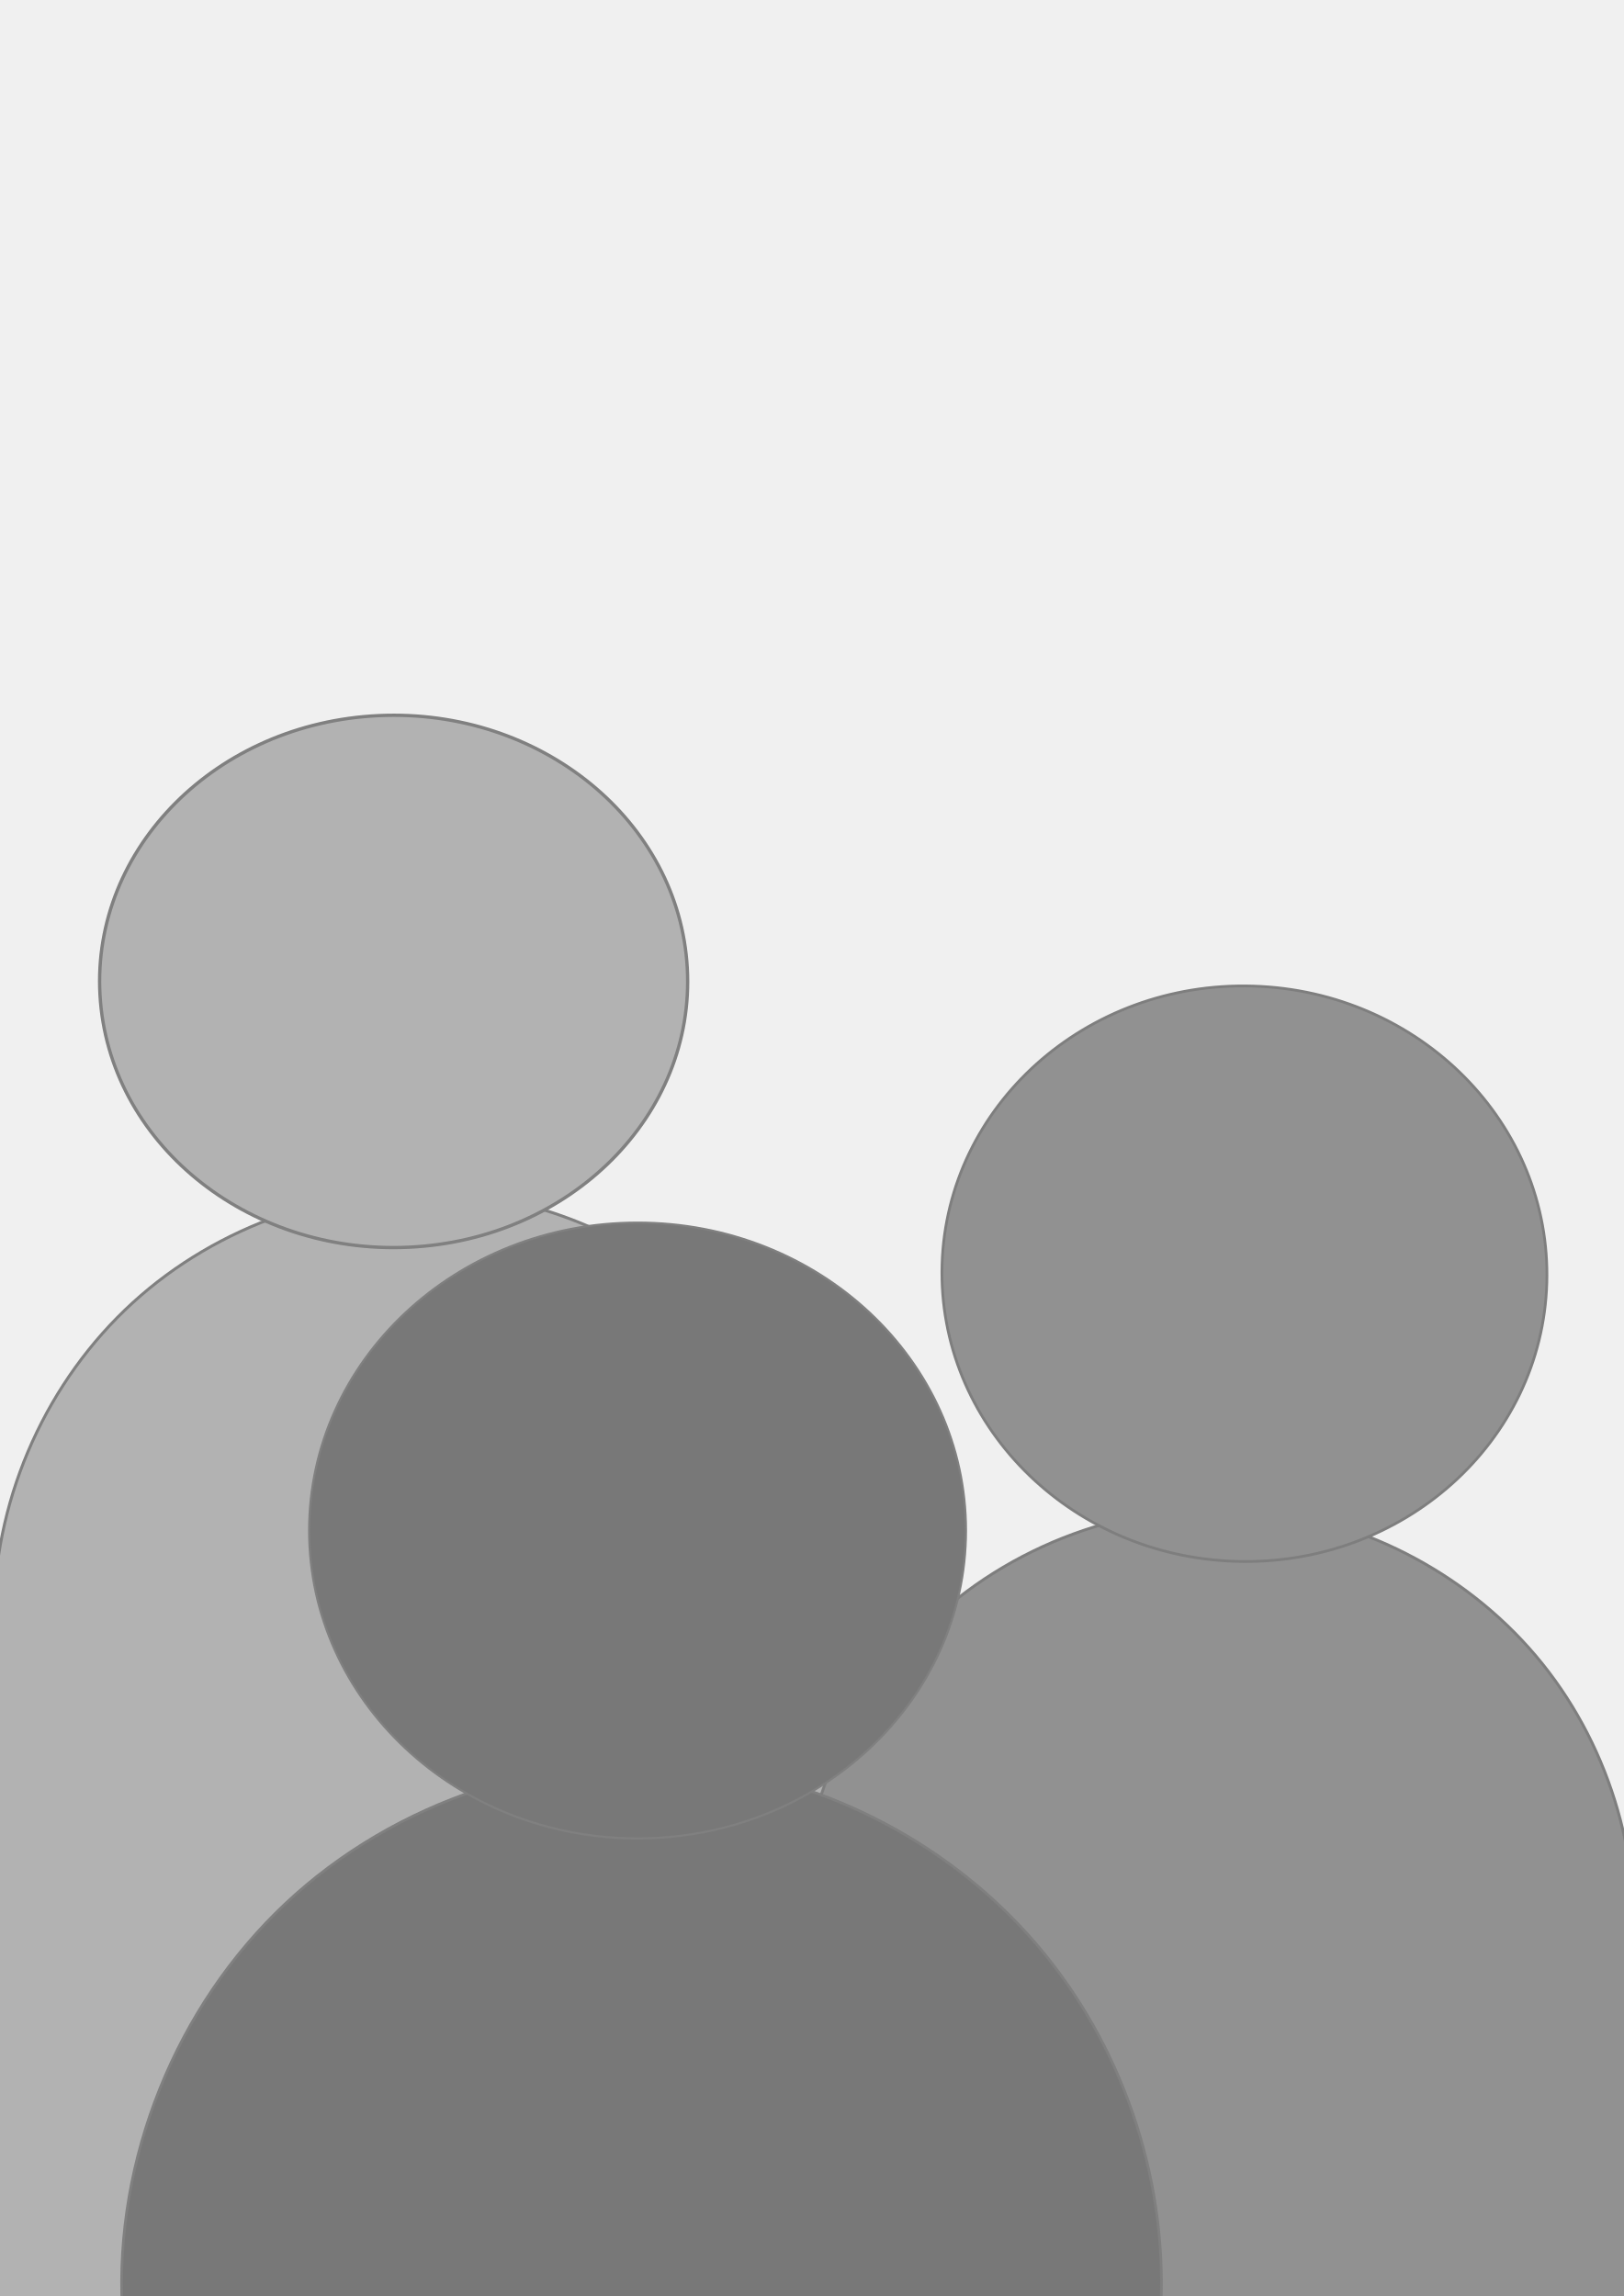
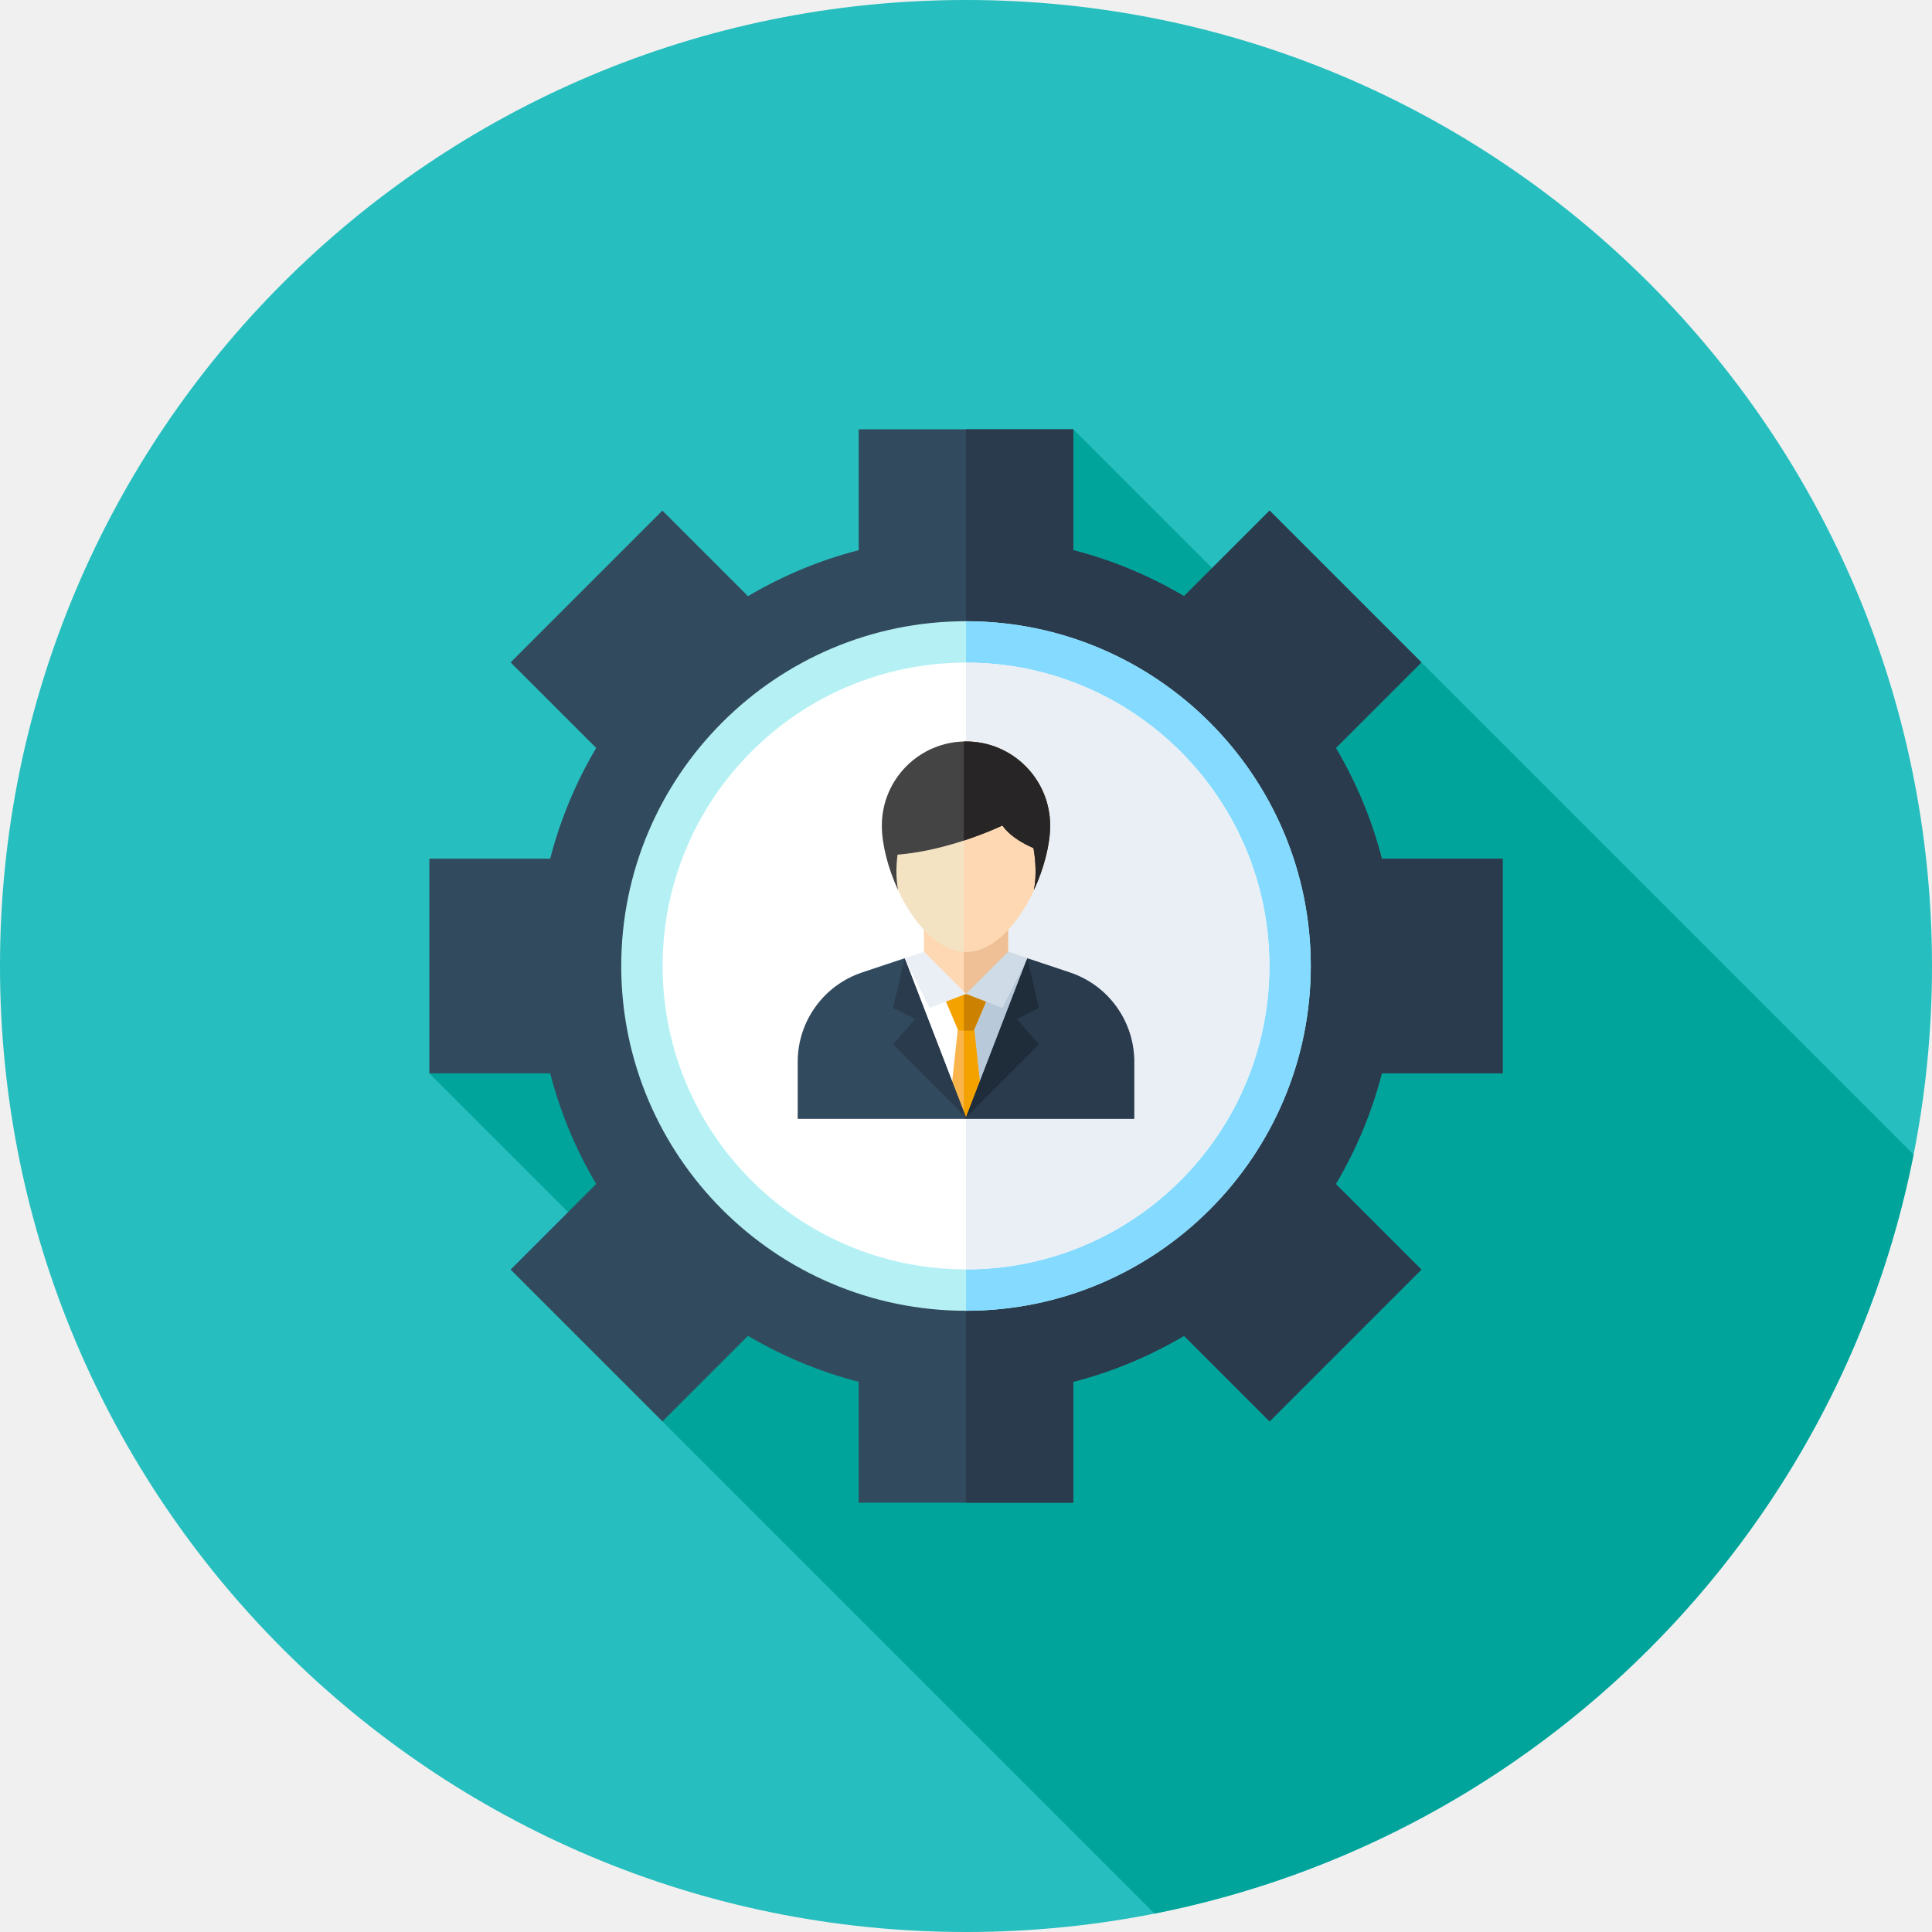
- <svg xmlns="http://www.w3.org/2000/svg" xmlns:xlink="http://www.w3.org/1999/xlink" width="210mm" height="297mm" viewBox="0 0 210 297" version="1.1" id="svg5">
-   <defs id="defs2">
-     <linearGradient id="linearGradient9311">
-       <stop style="stop-color:#b2b2b2;stop-opacity:1;" offset="0" id="stop9309" />
-     </linearGradient>
-     <linearGradient id="linearGradient8564">
-       <stop style="stop-color:#919191;stop-opacity:1;" offset="0" id="stop8562" />
-     </linearGradient>
-     <linearGradient id="linearGradient7774">
-       <stop style="stop-color:#b2b2b2;stop-opacity:1;" offset="0" id="stop7772" />
-     </linearGradient>
-     <linearGradient id="linearGradient7766">
-       <stop style="stop-color:#919191;stop-opacity:1;" offset="0" id="stop7764" />
-     </linearGradient>
-     <linearGradient id="linearGradient7730">
-       <stop style="stop-color:#787878;stop-opacity:1;" offset="0" id="stop7728" />
-     </linearGradient>
-     <linearGradient id="linearGradient7351">
-       <stop style="stop-color:#c4c4c4;stop-opacity:1;" offset="0" id="stop7349" />
-     </linearGradient>
-     <linearGradient id="linearGradient7341">
-       <stop style="stop-color:#c4c4c4;stop-opacity:1;" offset="0" id="stop7339" />
-     </linearGradient>
-     <linearGradient id="linearGradient7331">
-       <stop style="stop-color:#ababab;stop-opacity:1;" offset="0" id="stop7329" />
-     </linearGradient>
-     <linearGradient id="linearGradient7267">
-       <stop style="stop-color:#ababab;stop-opacity:1;" offset="0" id="stop7265" />
-     </linearGradient>
-     <linearGradient id="linearGradient5177">
-       <stop style="stop-color:#919191;stop-opacity:1;" offset="0" id="stop5175" />
-     </linearGradient>
-     <linearGradient id="linearGradient5107">
-       <stop style="stop-color:#9b9b9b;stop-opacity:1;" offset="0" id="stop5105" />
-     </linearGradient>
-     <linearGradient id="linearGradient3433">
-       <stop style="stop-color:#919191;stop-opacity:1;" offset="0" id="stop3431" />
-     </linearGradient>
-     <linearGradient xlink:href="#linearGradient7730" id="linearGradient7732" x1="42.245" y1="201.981" x2="127.47" y2="201.981" gradientUnits="userSpaceOnUse" gradientTransform="translate(-2.400122,-4.000204)" />
-     <linearGradient xlink:href="#linearGradient7730" id="linearGradient7734" x1="15.553" y1="263.301" x2="150.389" y2="263.301" gradientUnits="userSpaceOnUse" />
-     <linearGradient xlink:href="#linearGradient7766" id="linearGradient7768" x1="137.87" y1="157.222" x2="197.408" y2="157.222" gradientUnits="userSpaceOnUse" gradientTransform="matrix(1.320493,0,0,1.223097,-55.55771,-32.52377)" />
-     <linearGradient xlink:href="#linearGradient7766" id="linearGradient7770" x1="112.077" y1="215.762" x2="204.811" y2="215.762" gradientUnits="userSpaceOnUse" gradientTransform="matrix(1.170025,0,0,1.140849,-27.90966,-20.95386)" />
-     <linearGradient xlink:href="#linearGradient7774" id="linearGradient7776" x1="13.872" y1="130.991" x2="79.147" y2="130.991" gradientUnits="userSpaceOnUse" gradientTransform="matrix(1.171617,0,0,1.101765,-10.7244,-15.16992)" />
-     <linearGradient xlink:href="#linearGradient7774" id="linearGradient7778" x1="-0.963" y1="181.046" x2="109.498" y2="181.046" gradientUnits="userSpaceOnUse" />
-     <linearGradient xlink:href="#linearGradient8564" id="linearGradient8566" x1="80.672" y1="275.214" x2="200.943" y2="275.214" gradientUnits="userSpaceOnUse" gradientTransform="matrix(0.999706,0,0,1.28488,8.442535,-76.64571)" />
-     <linearGradient xlink:href="#linearGradient9311" id="linearGradient9313" x1="-5.333" y1="248.613" x2="110.538" y2="248.613" gradientUnits="userSpaceOnUse" gradientTransform="matrix(0.9998128,0,0,1.170468,4.01005,-37.38021)" />
-   </defs>
-   <rect style="fill:url(#linearGradient9313);fill-opacity:1;stroke:#7e7e7e;stroke-width:0.286;stroke-opacity:1" id="rect8579" width="115.584" height="95.983" x="-1.189" y="205.621" />
-   <g id="layer2" style="display:inline" />
-   <rect style="display:inline;fill:url(#linearGradient8566);fill-opacity:1;stroke:#7e7e7e;stroke-width:0.3;stroke-opacity:1" id="rect8560" width="119.971" height="53.454" x="91.622" y="245.105" />
-   <path style="fill:url(#linearGradient7770);fill-opacity:1;stroke:#7e7e7e;stroke-width:0.37;stroke-opacity:1" d="m 103.473,250.394 c -0.392,-15.224 6.022,-30.497 17.167,-40.876 11.145,-10.379 26.836,-15.691 41.993,-14.217 14.268,1.387 27.863,8.734 36.842,19.91 8.978,11.176 13.223,26.035 11.503,40.267" id="path7325-5" />
-   <ellipse style="fill:url(#linearGradient7768);fill-opacity:1;stroke:#7e7e7e;stroke-width:0.354;stroke-opacity:1" id="path5183-3" cx="165.809" cy="159.774" rx="39.126" ry="37.224" transform="matrix(0.9995342,0.03052018,-0.02993915,0.9995517,0,0)" />
-   <path style="fill:url(#linearGradient7778);fill-opacity:1;stroke:#808080;stroke-width:0.377" d="m -0.775,208.167 c 0.283,-14.908 6.924,-29.59 17.934,-39.646 11.009,-10.055 26.232,-15.343 41.104,-14.276 13.13,0.941 25.852,6.774 35.134,16.108 9.282,9.334 15.044,22.088 15.913,35.223" id="path7345-0" />
-   <ellipse style="fill:url(#linearGradient7776);fill-opacity:1;stroke:#808080;stroke-width:0.428" id="path7337-4" cy="129.151" cx="43.767" transform="matrix(0.9989572,-0.04565639,0.05566802,0.9984493,0,0)" rx="38.018" ry="34.438" />
-   <g id="layer1">
-     <path style="fill:url(#linearGradient7734);fill-opacity:1;stroke:#808080;stroke-width:0.341" d="m 15.811,298.759 c -1.021,-19.457 6.917,-39.206 21.12,-52.544 14.203,-13.339 34.41,-20.023 53.765,-17.784 16.671,1.928 32.504,10.362 43.405,23.121 10.901,12.759 16.76,29.714 16.062,46.482" id="path5171" />
-     <ellipse style="fill:url(#linearGradient7732);fill-opacity:1;stroke:#808080;stroke-width:0.271" id="path3360" cx="82.458" cy="197.981" rx="42.477" ry="39.829" />
-     <g id="layer3" transform="matrix(1.170025,0,0,1.140849,-36.7101,-20.95386)" />
-   </g>
+ <svg xmlns="http://www.w3.org/2000/svg" height="800px" width="800px" version="1.1" id="Layer_1" viewBox="0 0 512 512" xml:space="preserve">
+   <circle style="fill:#26BEBE;" cx="256" cy="256" r="256" />
+   <path style="fill:#00A49A;" d="M305.978,507.109c101.292-20.047,181.086-99.842,201.132-201.133L376.68,175.547l-23.571,6.896  l-68.663-68.665L133.051,256.595l-19.272,27.85l70.721,70.722l-8.952,21.514L305.978,507.109z" />
+   <path style="fill:#324A5E;" d="M398.224,284.444v-56.889h-32.028c-2.686-10.438-6.839-20.282-12.186-29.336l22.673-22.673  l-40.227-40.227l-22.673,22.673c-9.052-5.349-18.897-9.5-29.336-12.186v-32.028h-56.889v32.028  c-10.438,2.686-20.282,6.839-29.336,12.186l-22.673-22.673l-40.227,40.226l22.673,22.673c-5.349,9.052-9.5,18.897-12.186,29.336  h-32.028v56.889h32.028c2.686,10.438,6.839,20.282,12.186,29.336l-22.673,22.673l40.226,40.227l22.673-22.673  c9.052,5.349,18.897,9.5,29.336,12.186v32.03h56.889v-32.028c10.438-2.686,20.282-6.837,29.336-12.186l22.673,22.673l40.226-40.226  l-22.673-22.673c5.349-9.052,9.5-18.897,12.186-29.336h32.032V284.444z M256.002,312.889c-31.418,0-56.889-25.471-56.889-56.889  s25.471-56.889,56.889-56.889s56.889,25.471,56.889,56.889S287.42,312.889,256.002,312.889z" />
+   <path style="fill:#2B3B4E;" d="M398.224,284.444v-56.889h-32.028c-2.686-10.438-6.839-20.282-12.186-29.336l22.673-22.673  l-40.227-40.227l-22.673,22.673c-9.052-5.349-18.897-9.5-29.336-12.186v-32.028h-28.444v85.333  c31.418,0,56.889,25.471,56.889,56.889s-25.471,56.889-56.889,56.889v85.333h28.444v-32.028  c10.438-2.686,20.282-6.837,29.336-12.186l22.673,22.673l40.226-40.226l-22.673-22.673c5.349-9.052,9.5-18.897,12.186-29.336h32.03  V284.444z" />
+   <path style="fill:#B5F1F4;" d="M256.002,347.367c-50.381,0-91.367-40.986-91.367-91.367s40.986-91.367,91.367-91.367  s91.367,40.986,91.367,91.367S306.381,347.367,256.002,347.367z M256.002,176.7c-43.725,0-79.3,35.575-79.3,79.3  s35.575,79.3,79.3,79.3s79.3-35.575,79.3-79.3S299.727,176.7,256.002,176.7z" />
+   <path style="fill:#84DBFF;" d="M347.369,256c0-50.379-40.986-91.367-91.367-91.367V176.7c43.725,0,79.3,35.575,79.3,79.3  s-35.575,79.3-79.3,79.3v12.067C306.381,347.367,347.369,306.381,347.369,256z" />
+   <circle style="fill:#FFFFFF;" cx="256" cy="256" r="80.396" />
+   <path style="fill:#E9EFF4;" d="M336.398,256c0-44.401-35.995-80.396-80.396-80.396v160.794  C300.403,336.396,336.398,300.401,336.398,256z" />
+   <path style="fill:#FFFFFF;" d="M300.599,296.507h-89.197V281.39c0-10.745,6.877-20.285,17.07-23.683l16.379-5.46h22.299l16.379,5.46  c10.193,3.398,17.07,12.938,17.07,23.683V296.507z" />
+   <path style="fill:#B8C9D9;" d="M300.599,281.39c0-10.745-6.877-20.285-17.07-23.683l-16.379-5.46h-11.724v44.26h45.171V281.39  H300.599z" />
+   <polygon style="fill:#FED8B2;" points="267.15,252.247 256.002,263.396 244.852,252.247 244.852,241.097 267.15,241.097 " />
+   <polygon style="fill:#EFC095;" points="255.426,241.097 255.426,262.822 256.002,263.396 267.15,252.247 267.15,241.097 " />
+   <path style="fill:#F4E3C3;" d="M233.701,218.798c0-12.316,9.983-22.299,22.299-22.299s22.299,9.983,22.299,22.299  c0,12.316-9.983,33.449-22.299,33.449S233.701,231.114,233.701,218.798z" />
+   <path style="fill:#FED8B2;" d="M256.002,196.499c-0.193,0-0.381,0.024-0.574,0.029v55.687c0.191,0.01,0.381,0.031,0.574,0.031  c12.316,0,22.299-21.133,22.299-33.449C278.3,206.483,268.316,196.499,256.002,196.499z" />
+   <path style="fill:#444444;" d="M278.3,218.798c0-12.316-9.983-22.299-22.299-22.299s-22.299,9.983-22.299,22.299  c0,4.915,1.593,11.231,4.287,17.051c-0.631-3.35-0.462-6.775-0.131-9.359c14.155-1.11,27.814-7.732,27.814-7.732  s1.729,3.177,8.213,6.004c0.459,2.638,0.914,6.927,0.124,11.099C276.704,230.038,278.3,223.716,278.3,218.798z" />
+   <path style="fill:#272525;" d="M278.3,218.798c0-12.316-9.983-22.299-22.299-22.299c-0.193,0-0.381,0.024-0.574,0.029v26.229  c6.089-1.991,10.243-3.999,10.243-3.999s1.729,3.177,8.213,6.004c0.459,2.638,0.914,6.927,0.124,11.099  C276.704,230.038,278.3,223.715,278.3,218.798z" />
+   <polygon style="fill:#F9B54C;" points="251.313,296.117 254.438,267.107 257.564,267.107 260.689,296.117 " />
+   <polygon style="fill:#F4A200;" points="257.564,267.107 255.426,267.107 255.426,296.117 260.689,296.117 " />
+   <path style="fill:#324A5E;" d="M239.75,253.947l-11.278,3.76c-10.193,3.398-17.07,12.938-17.07,23.683v15.117h44.023v-1.879  L239.75,253.947z" />
+   <path style="fill:#2B3B4E;" d="M300.599,281.39c0-10.745-6.877-20.285-17.07-23.683l-11.278-3.76L256,296.117l-0.574-1.489v1.879  h45.171V281.39H300.599z" />
+   <polygon style="fill:#1F2D3A;" points="272.251,253.947 275.34,267.107 269.479,270.038 275.34,276.778 256,296.117 " />
+   <polygon style="fill:#2B3B4E;" points="239.75,253.947 236.661,267.107 242.521,270.038 236.661,276.778 256,296.117 " />
+   <polygon style="fill:#F4A200;" points="262.154,263.446 258.051,273.115 253.949,273.115 249.847,263.446 " />
+   <polygon style="fill:#CC8200;" points="262.154,263.446 255.426,263.446 255.426,273.115 258.051,273.115 " />
+   <polygon style="fill:#CFDBE6;" points="265.671,267.107 272.251,253.947 267.15,252.247 256.002,263.396 " />
+   <polygon style="fill:#E9EFF4;" points="246.331,267.107 239.75,253.947 244.852,252.247 256,263.396 " />
</svg>
